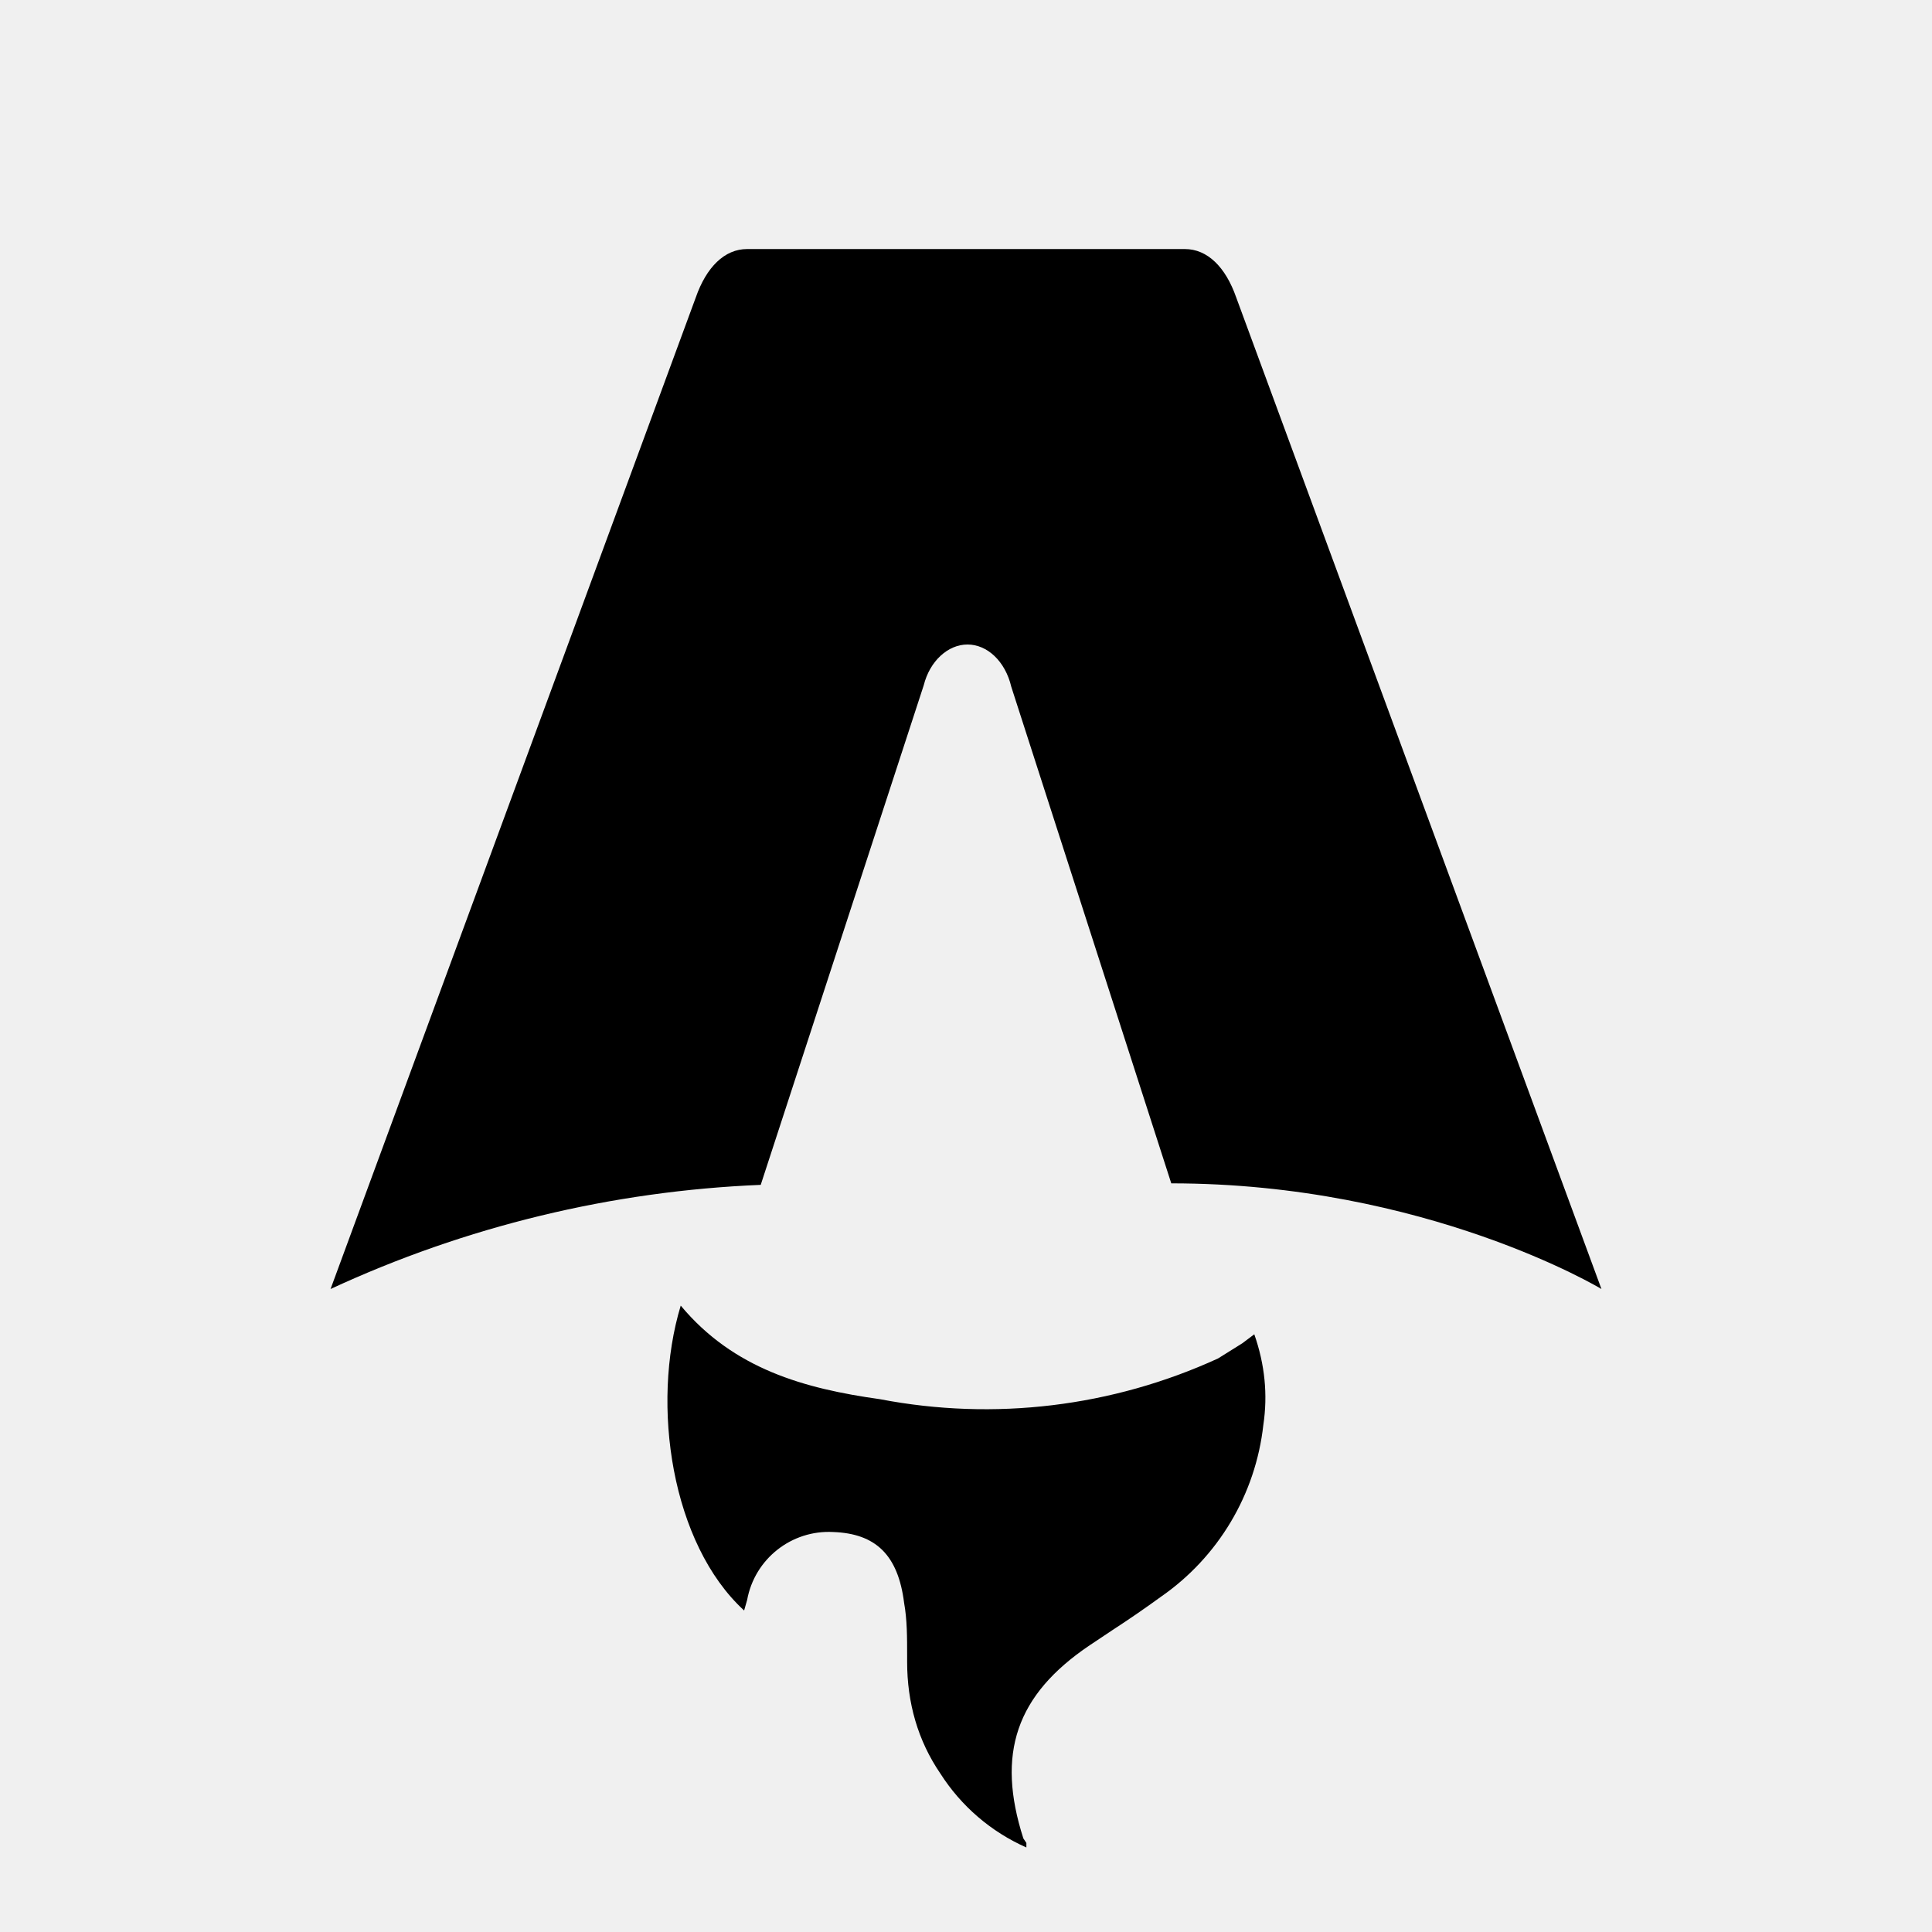
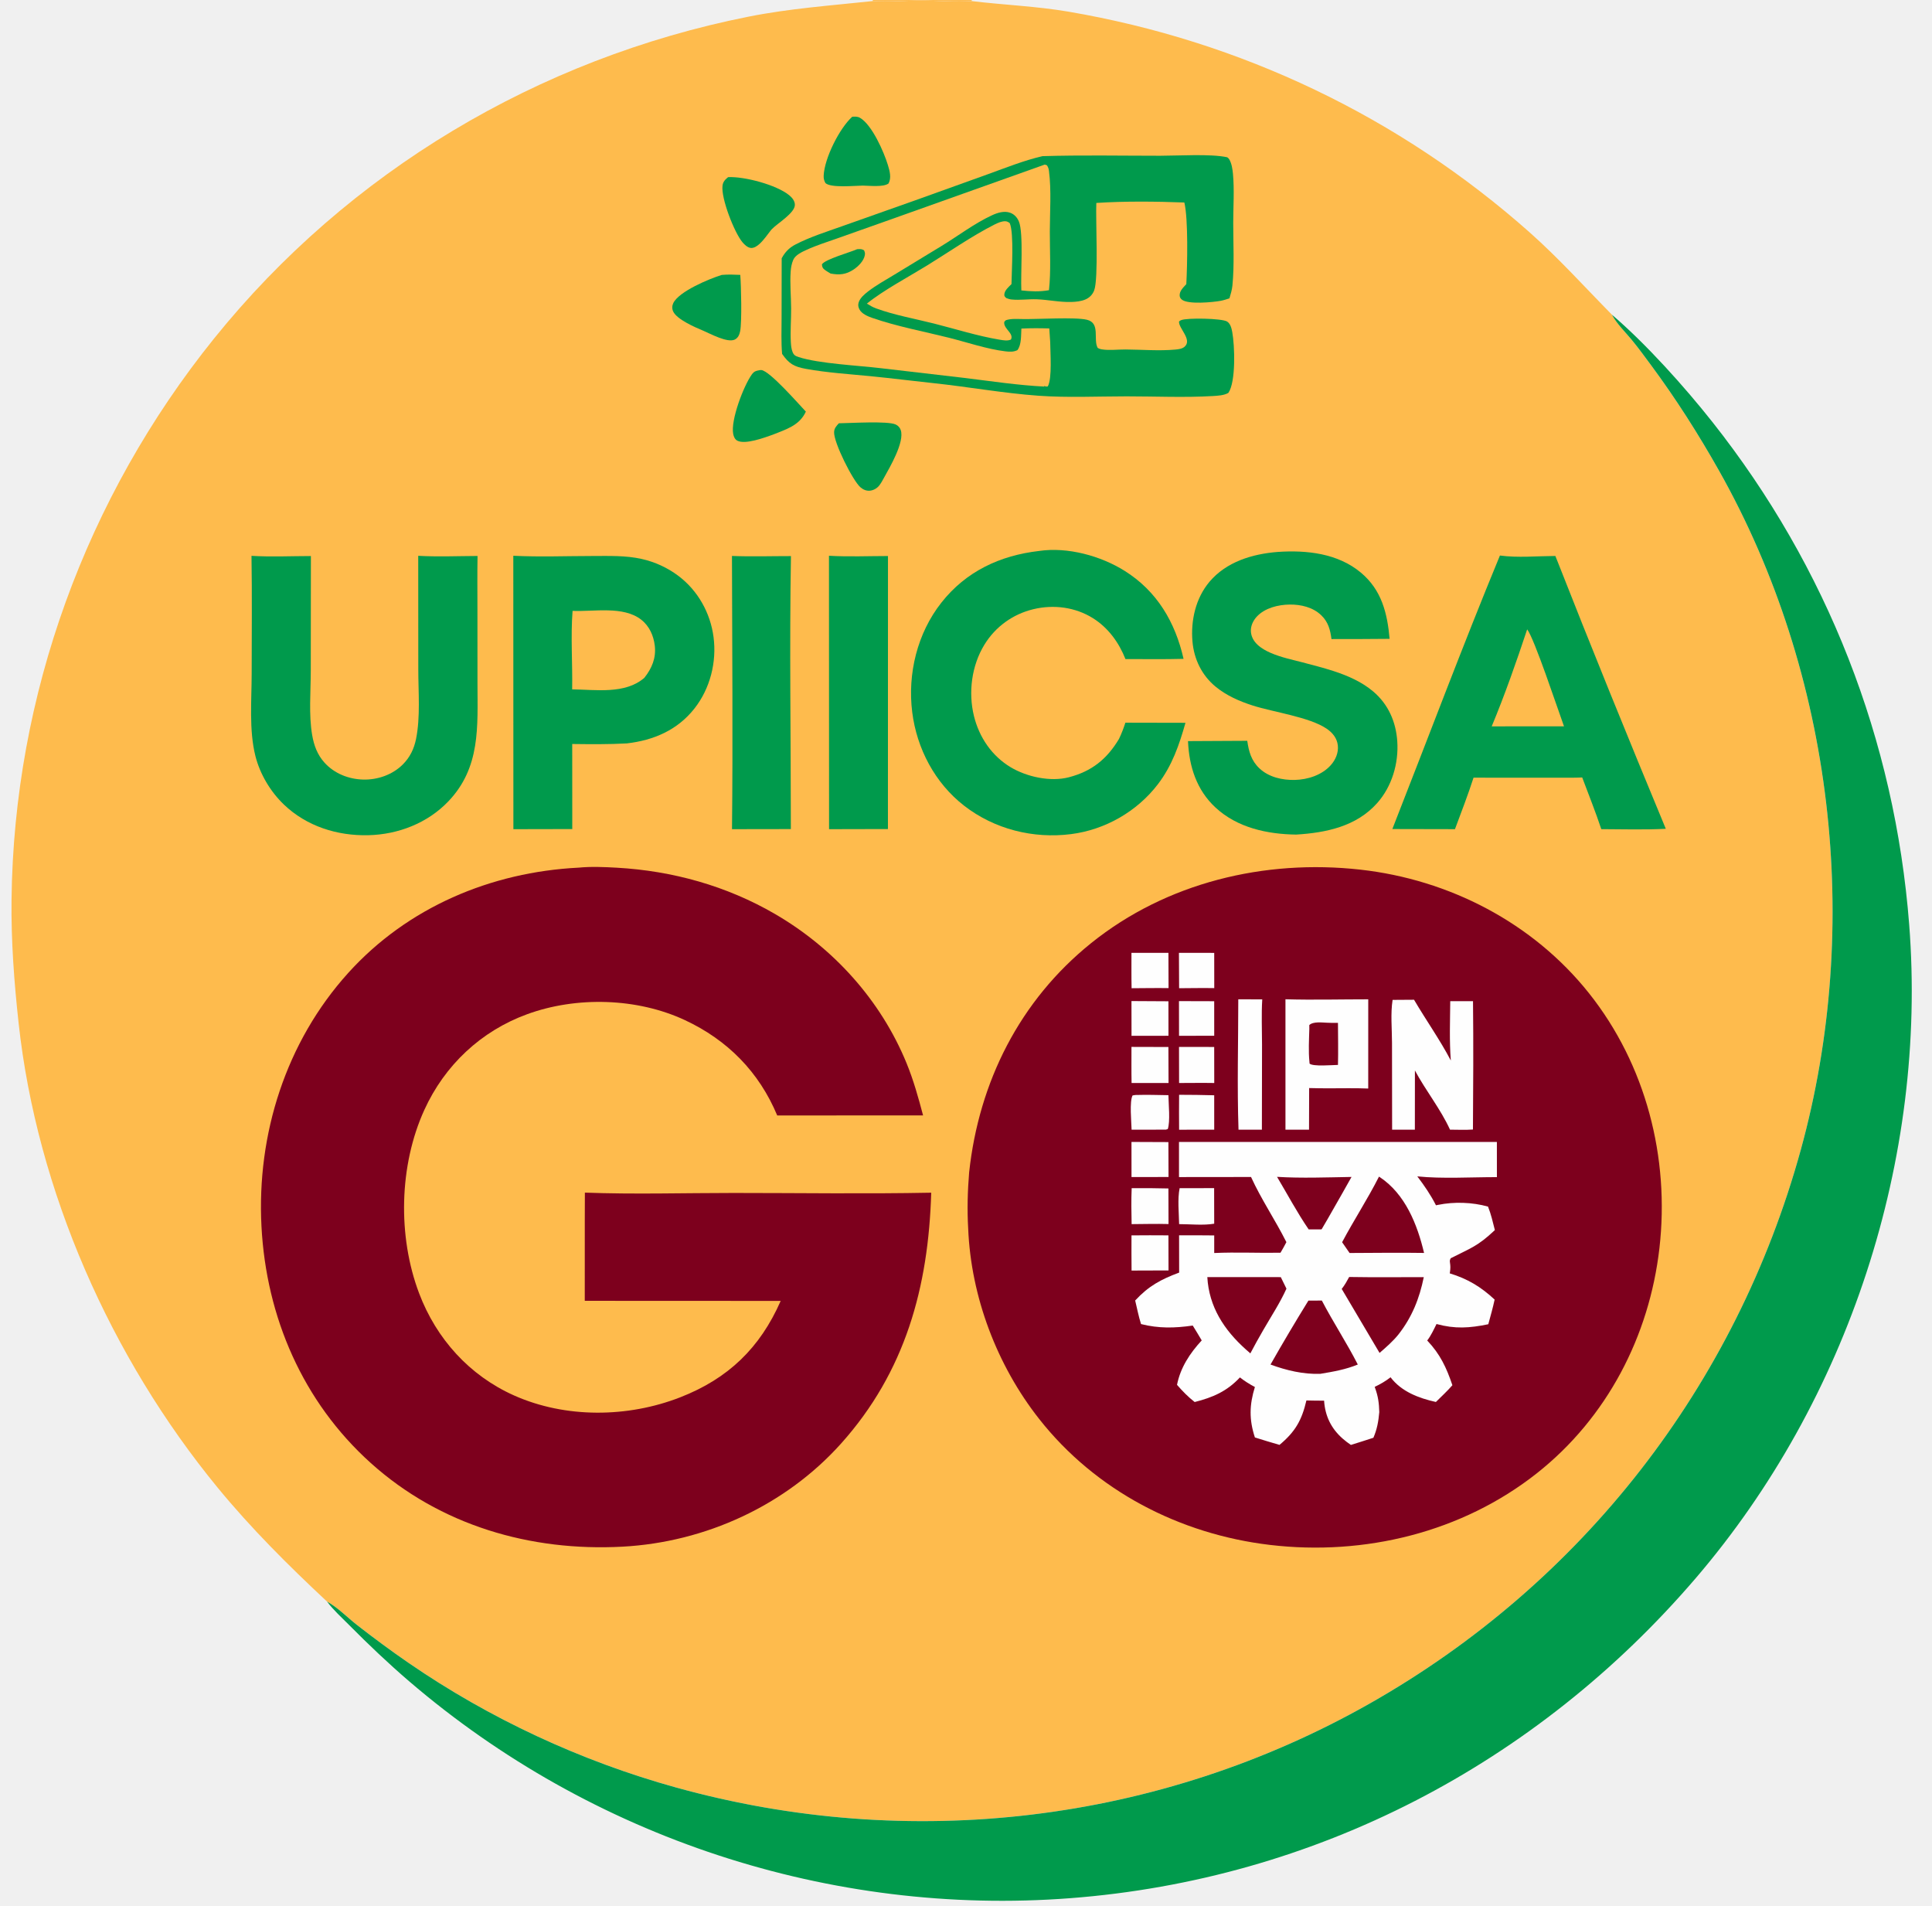
- <svg xmlns="http://www.w3.org/2000/svg" fill="none" viewBox="0 0 128 128">
-   <path d="M50.4 78.5a75.1 75.1 0 0 0-28.5 6.9l24.2-65.7c.7-2 1.9-3.2 3.4-3.2h29c1.5 0 2.7 1.2 3.4 3.2l24.2 65.7s-11.6-7-28.5-7L67 45.5c-.4-1.7-1.6-2.8-2.9-2.8-1.3 0-2.5 1.1-2.9 2.7L50.4 78.5Zm-1.1 28.2Zm-4.2-20.2c-2 6.6-.6 15.8 4.2 20.2a17.5 17.5 0 0 1 .2-.7 5.5 5.5 0 0 1 5.7-4.5c2.8.1 4.3 1.5 4.7 4.7.2 1.1.2 2.3.2 3.5v.4c0 2.7.7 5.2 2.2 7.4a13 13 0 0 0 5.7 4.9v-.3l-.2-.3c-1.8-5.6-.5-9.5 4.4-12.8l1.5-1a73 73 0 0 0 3.2-2.2 16 16 0 0 0 6.8-11.4c.3-2 .1-4-.6-6l-.8.6-1.6 1a37 37 0 0 1-22.4 2.7c-5-.7-9.7-2-13.2-6.2Z" />
-   <style>
-         path { fill: #000; }
-         @media (prefers-color-scheme: dark) {
-             path { fill: #FFF; }
-         }
-     </style>
+ <svg xmlns="http://www.w3.org/2000/svg" width="508" height="501">
+   <path fill="#FEBB4D" d="M0 0L229.489 0L255.492 0L507.562 0C508.41 1.495 507.999 4.398 507.999 6.13L508.002 397.938L508.001 476.364C508.001 479.28 508.389 498.826 507.845 500.446C507.776 500.649 507.669 500.813 507.562 501L0 501L0 0ZM0 0L0 501L507.562 501C507.669 500.813 507.776 500.649 507.845 500.446C508.389 498.826 508.001 479.28 508.001 476.364L508.002 397.938L507.999 6.13C507.999 4.398 508.41 1.495 507.562 0L255.492 0L255.503 0.284C263.953 1.308 272.505 1.629 280.908 3.061C326.132 10.771 367.977 30.688 402.307 61.185C409.881 67.914 416.737 75.524 423.84 82.737C423.873 82.799 423.904 82.861 423.938 82.922C425.216 85.232 427.339 87.284 429.02 89.318C430.819 91.497 432.495 93.798 434.174 96.07C440.723 104.932 446.6 114.158 452.009 123.759C482.131 177.225 489.764 243.224 473.489 302.319C456.432 364.251 416.025 416.214 360.095 447.894C304.617 479.319 239.103 486.959 177.738 469.931C152.753 462.998 128.723 451.842 107.357 437.128C102.737 433.947 98.234 430.619 93.813 427.168C91.377 425.266 88.692 422.508 86 421.066C75.857 411.596 66.008 401.806 57.198 391.067C29.138 356.863 9.722 313.134 4.896 268.995C3.713 258.173 2.91 247.437 3.033 236.539C3.638 182.817 22.617 130.797 56.275 89.009C91.645 45.094 141.577 15.374 196.817 4.381C207.68 2.219 218.508 1.458 229.491 0.279L229.489 0L0 0ZM229.489 0L229.491 0.279C233.699 0.564 238.019 0.135 242.243 0.141C246.631 0.146 251.135 0.588 255.503 0.284L255.492 0L229.489 0Z" />
+   <path fill="#FEBB4D" fill-opacity="0.973" d="M229.489 0L255.492 0L255.503 0.284C251.135 0.588 246.631 0.146 242.243 0.141C238.019 0.135 233.699 0.564 229.491 0.279L229.489 0Z" />
+   <path fill="#009A4C" d="M189.778 72.28C191.412 72.127 193.009 72.195 194.646 72.267C194.873 74.927 195.106 84.669 194.611 87.097C194.429 87.988 194.065 88.859 193.188 89.279C191.273 90.197 186.824 87.765 184.923 86.949C182.799 86.067 177.952 83.98 176.995 81.866C176.678 81.164 176.7 80.375 177.036 79.683C178.537 76.588 186.579 73.264 189.778 72.28Z" />
+   <path fill="#009A4C" d="M220.572 111.282C223.554 111.249 233.373 110.623 235.501 111.596C236.147 111.891 236.626 112.403 236.849 113.084C237.877 116.226 233.991 122.786 232.522 125.451C232.122 126.163 231.73 126.931 231.233 127.581C230.646 128.349 229.75 128.884 228.787 128.996C227.829 129.108 226.965 128.731 226.248 128.114C224.249 126.396 219.203 116.357 219.317 113.601C219.359 112.582 219.919 111.989 220.572 111.282Z" />
+   <path fill="#009A4C" d="M224.091 30.688C224.794 30.653 225.472 30.603 226.104 30.963C229.283 32.775 232.43 39.979 233.463 43.393C233.934 44.95 234.443 46.727 233.631 48.237C232.284 49.26 228.573 48.814 226.875 48.794C224.758 48.815 218.423 49.47 217.033 48.119C216.664 47.428 216.54 46.912 216.579 46.123C216.803 41.562 220.716 33.742 224.091 30.688Z" />
+   <path fill="#009A4C" d="M191.448 46.571C195.703 46.357 204.168 48.582 207.526 51.337C208.297 51.969 209.041 52.862 209 53.922C208.92 56.049 204.449 58.694 202.993 60.207L202.75 60.462C201.813 61.665 200.862 63.061 199.744 64.093C199.137 64.654 198.235 65.303 197.359 65.177C196.53 65.059 195.767 64.331 195.246 63.717C193.105 61.197 189.565 52.16 189.976 48.825C190.108 47.759 190.668 47.218 191.448 46.571Z" />
+   <path fill="#009A4C" d="M199.937 97.285C200.026 97.286 200.115 97.278 200.203 97.288C202.442 97.547 209.92 106.139 211.89 108.21C210.205 111.906 206.665 112.873 203.179 114.287C201.07 115.036 195.971 116.951 193.86 115.85C193.219 115.516 192.916 114.756 192.786 114.082C192.089 110.453 195.509 101.495 197.672 98.459C198.341 97.521 198.87 97.489 199.937 97.285Z" />
+   <path fill="#009A4C" d="M192.464 146.158C197.597 146.371 202.832 146.193 207.974 146.199C207.563 170.094 207.952 194.064 207.95 217.968L192.472 217.992C192.733 194.06 192.507 170.093 192.464 146.158Z" />
+   <path fill="#009A4C" d="M217.968 146.111C223.099 146.409 228.34 146.187 233.484 146.18L233.472 217.959L217.992 217.994L217.968 146.111Z" />
+   <path fill="#009A4C" d="M109.968 146.124C115.123 146.417 120.398 146.187 125.565 146.165C125.477 150.979 125.544 155.809 125.538 160.625L125.549 179.639C125.566 191.025 126.4 201.749 117.905 210.661C112.432 216.404 104.686 219.395 96.83 219.579C88.676 219.77 80.604 217.23 74.641 211.513C71.101 208.119 68.344 203.497 67.15 198.732C65.448 191.941 66.171 184.07 66.175 177.081C66.18 166.768 66.291 156.443 66.129 146.131C71.266 146.448 76.592 146.191 81.748 146.186L81.717 176.352C81.71 181.832 81.157 187.899 82.085 193.272C82.556 196.001 83.457 198.44 85.339 200.518C87.935 203.384 91.69 204.853 95.51 204.949C99.308 205.045 103.207 203.681 105.917 200.977C107.788 199.109 108.864 196.874 109.389 194.305C110.568 188.537 109.985 181.884 109.985 175.987L109.968 146.124Z" />
+   <path fill="#009A4C" d="M335.962 145.105C343.584 144.583 351.775 145.469 357.847 150.555C363.268 155.095 364.793 161.183 365.38 167.951C360.288 168.024 355.189 167.996 350.097 168.013C349.789 165.586 349.244 163.519 347.407 161.749C345.23 159.65 342.073 158.906 339.122 158.939C336.089 158.973 332.601 159.821 330.471 162.102C329.467 163.178 328.777 164.66 328.919 166.157C329.418 171.45 338.063 172.969 342.168 174.056C344.981 174.801 347.816 175.505 350.585 176.404C354.342 177.624 358.073 179.242 361.108 181.823C365.043 185.17 367.049 189.76 367.399 194.867C367.796 200.662 365.998 206.771 362.107 211.14C356.631 217.287 348.67 218.931 340.813 219.414C333.226 219.315 325.378 217.631 319.646 212.341C314.62 207.703 312.662 201.514 312.373 194.841L327.955 194.76C328.355 197.558 329.002 199.969 331.144 201.994C333.603 204.319 337.166 205.126 340.471 205.045C343.892 204.96 347.582 203.769 349.911 201.169C351.178 199.756 351.97 197.91 351.769 195.991C351.568 194.079 350.384 192.624 348.832 191.575C344.27 188.49 334.94 187.256 329.403 185.488C325.927 184.379 322.441 182.852 319.608 180.51C316.005 177.532 313.948 173.297 313.547 168.66C313.069 163.124 314.383 157.266 318.014 152.957C322.454 147.69 329.32 145.622 335.962 145.105Z" />
+   <path fill="#009A4C" d="M273.239 144.845C280.678 143.745 289.398 146.123 295.696 150.068C304.227 155.411 309.015 163.562 311.205 173.212C306.125 173.357 301.01 173.26 295.926 173.27C294.216 168.933 291.391 165.04 287.408 162.54C282.74 159.609 277.066 158.88 271.739 160.154C266.341 161.445 261.753 164.742 258.846 169.481C255.483 174.963 254.567 182.004 256.087 188.224C257.454 193.815 260.774 198.73 265.746 201.708C269.978 204.243 276.173 205.605 281.023 204.35C287.073 202.784 291.04 199.582 294.216 194.287C294.896 192.877 295.425 191.483 295.911 189.995L311.71 190.028C310.042 195.887 308.206 201.268 304.461 206.17C298.976 213.347 290.592 218.148 281.634 219.29C271.656 220.561 261.464 218.002 253.495 211.813C245.824 205.855 241.056 196.8 239.858 187.219C238.596 177.132 241.181 166.5 247.504 158.463C254.001 150.203 262.956 146.028 273.239 144.845Z" />
+   <path fill="#009A4C" d="M394.39 146.049C399.034 146.681 404.268 146.187 408.969 146.165C418.393 170.153 428.121 194.093 438.006 217.894C432.391 218.176 426.667 218.006 421.043 217.985C419.531 213.415 417.714 208.904 416.024 204.395C413.9 204.499 411.752 204.452 409.625 204.466L387.452 204.451C385.985 209.002 384.234 213.51 382.567 217.99L366.104 217.955C375.516 194.002 384.567 169.831 394.39 146.049Z" />
+   <path fill="#FEBB4D" d="M401.553 165.459C403.432 167.843 409.559 186.346 411.239 190.957L402.562 190.958L392.23 190.962C395.672 182.694 398.735 173.962 401.553 165.459Z" />
+   <path fill="#009A4C" d="M134.968 146.109C141.853 146.457 148.853 146.178 155.751 146.173C160.063 146.17 164.489 145.999 168.722 146.949C172.187 147.726 175.505 149.243 178.345 151.377C183.492 155.242 186.796 161.13 187.623 167.5C188.477 174.08 186.728 181.008 182.619 186.243C178.14 191.95 171.868 194.628 164.811 195.443C160.045 195.711 155.232 195.654 150.46 195.6L150.473 217.962L134.991 217.994L134.968 146.109Z" />
+   <path fill="#FEBB4D" d="M150.55 160.602C156.175 160.848 163.889 159.23 168.604 162.918C170.746 164.593 171.857 167.11 172.169 169.768C172.549 173.004 171.389 175.732 169.413 178.211C164.357 182.577 156.693 181.303 150.444 181.236C150.563 174.407 150.032 167.402 150.55 160.602Z" />
+   <path fill="#009A4C" d="M274.108 41.054C284.4 40.741 294.754 40.951 305.052 40.949C309.825 40.948 318.333 40.392 322.697 41.349C322.946 41.53 323.122 41.706 323.273 41.978C323.874 43.068 324.086 44.505 324.199 45.736C324.583 49.909 324.268 54.385 324.266 58.586C324.262 63.992 324.583 69.657 324.057 75.033C323.943 76.201 323.608 77.316 323.271 78.436C322.523 78.677 321.758 78.935 320.984 79.082C319.009 79.455 312.303 80.123 310.715 78.737C310.411 78.471 310.215 78.159 310.185 77.759C310.09 76.492 311.152 75.572 311.929 74.698C312.192 69.838 312.464 57.568 311.413 53.237C303.989 52.957 295.673 52.861 288.268 53.355C288.062 57.825 288.878 73.236 287.704 76.341C287.291 77.431 286.488 78.265 285.415 78.725C284.249 79.225 282.937 79.354 281.679 79.39C278.596 79.478 275.619 78.789 272.562 78.682C270.387 78.606 268.17 78.955 266.005 78.741C265.483 78.69 265.047 78.542 264.564 78.35C264.298 78.05 264.065 77.942 264.071 77.512C264.085 76.365 265.207 75.448 265.961 74.69C265.994 71.338 266.669 61.3 265.492 58.642C265.124 58.392 264.841 58.192 264.376 58.17C263.396 58.125 262.356 58.598 261.504 59.027C255.668 61.973 249.423 66.312 243.75 69.805C238.876 72.807 232.239 76.332 227.938 79.823C228.715 80.313 229.502 80.765 230.368 81.083C235.19 82.849 240.631 83.809 245.625 85.071C251.289 86.502 257.13 88.362 262.885 89.312C263.831 89.468 264.916 89.677 265.813 89.27C266.63 87.665 264.068 86.569 264.037 84.891C264.03 84.502 264.233 84.437 264.485 84.184C265.877 83.712 267.48 83.874 268.938 83.878C272.871 83.95 282.658 83.314 285.785 84.061C289.427 84.932 287.372 89.24 288.633 91.474C288.965 91.657 289.275 91.779 289.651 91.841C291.675 92.171 293.902 91.864 295.964 91.879C300.213 91.91 304.798 92.294 309.017 91.905C309.832 91.829 310.787 91.727 311.437 91.186C313.636 89.355 309.828 86.269 310.02 84.522C310.25 84.326 310.24 84.312 310.565 84.169C312.055 83.511 321.287 83.679 322.652 84.533C323.537 85.087 323.829 86.326 324.008 87.298C324.67 90.89 324.992 100.382 322.992 103.286C321.898 103.957 320.17 104.045 318.891 104.121C311.417 104.561 303.724 104.198 296.221 104.201C288.571 104.203 280.687 104.586 273.07 104.039C263.791 103.373 254.594 101.697 245.353 100.719C239.888 100.14 234.426 99.443 228.959 98.906C223.344 98.354 217.472 97.986 211.929 96.98C208.82 96.416 207.458 95.659 205.645 93.039C205.377 89.935 205.505 86.766 205.509 83.65L205.536 67.903C205.662 67.679 205.787 67.453 205.925 67.236C206.762 65.921 207.792 64.985 209.174 64.27C213.017 62.28 217.298 60.947 221.364 59.493L240.698 52.651L259.882 45.757C264.566 44.064 269.25 42.18 274.108 41.054Z" />
+   <path fill="#FEBB4D" d="M274.661 43.282C274.868 43.278 275.088 43.392 275.284 43.46C275.6 43.947 275.736 44.328 275.811 44.908C276.474 50.041 276.053 55.649 276.041 60.847C276.03 65.912 276.363 71.268 275.817 76.294C273.292 76.734 271.101 76.627 268.555 76.353C268.334 72.266 269.16 61.26 267.912 58.24C267.479 57.195 266.709 56.329 265.629 55.937C264.055 55.367 262.306 55.92 260.856 56.587C256.265 58.7 251.955 61.993 247.631 64.631L235.288 72.135C232.937 73.573 230.426 74.94 228.247 76.623C227.294 77.359 226.1 78.374 225.756 79.573C225.57 80.225 225.681 80.776 225.995 81.364C226.605 82.506 228.166 83.164 229.316 83.565C235.754 85.808 242.813 87.116 249.445 88.776C254.182 89.961 259.567 91.801 264.358 92.367C265.484 92.5 266.488 92.558 267.522 92.051C268.618 90.609 268.453 88.149 268.565 86.385C271.025 86.263 273.443 86.278 275.902 86.347L276.141 89.955C276.158 92.654 276.691 99.435 275.511 101.587C274.941 101.662 274.98 101.623 274.494 101.41L274.664 101.635C267.733 101.293 260.661 100.223 253.772 99.378L231.698 96.81C225.688 96.083 215.364 95.615 210.022 93.882C209.188 93.612 208.759 93.412 208.408 92.567C208.074 91.764 207.988 90.764 207.941 89.903C207.783 86.992 208.041 84.025 208.023 81.105C208.004 77.882 207.669 74.52 207.904 71.314C207.979 70.293 208.173 69.251 208.583 68.306C209.139 67.025 210.884 66.232 212.093 65.678C214.74 64.466 217.596 63.584 220.337 62.608L234.3 57.662L274.661 43.282Z" />
+   <path fill="#009A4C" d="M225.385 65.511C226.174 65.488 226.491 65.399 227.188 65.796C227.402 66.328 227.502 66.525 227.393 67.109C227.115 68.601 225.695 70.022 224.484 70.834C222.472 72.185 220.725 72.351 218.396 71.913C217.85 71.58 217.242 71.248 216.744 70.847C216.241 70.443 216.172 70.1 216.123 69.493C216.978 68.151 223.522 66.346 225.385 65.511Z" />
+   <path fill="#7D001D" d="M152.134 228.106C155.426 227.785 158.928 227.938 162.228 228.124C176.863 228.953 191.074 232.907 203.78 240.291C219.176 249.239 231.584 262.97 238.361 279.488C240.2 283.971 241.477 288.564 242.713 293.241L204.364 293.259C199.591 281.833 191.318 273.44 180.116 268.204C167.533 262.322 151.603 261.895 138.604 266.64C126.461 271.072 116.934 280.044 111.579 291.79C104.923 306.393 104.527 325.036 110.207 340.023C114.733 351.966 123.412 361.611 135.117 366.847C148.69 372.92 165.07 372.727 178.826 367.369C191.486 362.438 199.848 354.359 205.275 342.012L153.76 341.989L153.764 321.125L153.788 313.543C166.76 314.025 179.892 313.631 192.882 313.632C210.191 313.632 227.549 313.897 244.853 313.562C244.127 338.389 238.057 360.646 221.151 379.511C206.559 395.794 185.463 405.45 163.699 406.621C139.478 407.924 115.718 401.026 97.49 384.63C79.632 368.567 70.004 346.272 68.753 322.441C67.48 298.183 75.177 273.933 91.542 255.807C107.144 238.528 129.088 229.268 152.134 228.106Z" />
+   <path fill="#7D001D" d="M254.829 308.192C257.401 284.433 268.126 263.059 286.881 247.966C306.719 232.003 332.56 225.837 357.649 228.626C381.05 231.227 403.054 242.588 417.791 261.096C432.765 279.903 439.058 304.341 436.33 328.138C433.675 351.293 422.539 372.731 404.166 387.272C384.446 402.879 358.748 409.102 333.92 406.16C310.191 403.347 288.083 391.925 273.214 373.018C262.124 358.916 255.307 340.935 254.574 322.974C254.285 318.024 254.423 313.13 254.829 308.192Z" />
+   <path fill="#FEFEFE" d="M310 263.196L319.261 263.222L319.266 272.306L310.016 272.31L310 263.196Z" />
+   <path fill="#FEFEFE" d="M310.034 287.823C313.112 287.82 316.185 287.87 319.262 287.95L319.266 296.993L310.035 297.007C309.996 293.945 310.015 290.885 310.034 287.823Z" />
+   <path fill="#FEFEFE" d="M309.991 250.507L319.265 250.512L319.277 259.779C316.201 259.723 313.113 259.791 310.036 259.803L309.991 250.507Z" />
+   <path fill="#FEFEFE" d="M310.171 312.376L319.243 312.361L319.262 321.712C316.47 322.206 312.911 321.826 310.039 321.825C309.989 318.864 309.59 315.258 310.171 312.376Z" />
+   <path fill="#FEFEFE" d="M310.01 275.235L319.26 275.25L319.274 284.723C316.196 284.667 313.107 284.723 310.029 284.724L310.01 275.235Z" />
+   <path fill="#FEFEFE" d="M297.508 263.182L307.227 263.237L307.239 272.307L297.523 272.322L297.508 263.182Z" />
+   <path fill="#FEFEFE" d="M298.541 287.876C301.439 287.796 304.33 287.864 307.227 287.924C307.254 290.161 307.739 294.904 307.055 296.83L306.551 296.987L297.542 296.998C297.498 295.013 296.949 289.577 297.799 287.992L298.541 287.876Z" />
+   <path fill="#FEFEFE" d="M297.51 300.219L307.22 300.258L307.254 309.435L297.519 309.452L297.51 300.219Z" />
+   <path fill="#FEFEFE" d="M297.514 324.786C300.75 324.73 303.993 324.775 307.229 324.78L307.251 334L297.533 334.032C297.486 330.952 297.516 327.866 297.514 324.786Z" />
+   <path fill="#FEFEFE" d="M297.505 250.503L307.228 250.508L307.261 259.778C304.024 259.731 300.78 259.792 297.542 259.807C297.469 256.71 297.513 253.602 297.505 250.503Z" />
+   <path fill="#FEFEFE" d="M297.563 312.368C300.786 312.346 304.001 312.366 307.223 312.449L307.252 321.803C304.027 321.714 300.776 321.812 297.548 321.827C297.483 318.68 297.428 315.513 297.563 312.368Z" />
+   <path fill="#FEFEFE" d="M297.508 275.233L307.222 275.258L307.259 284.727L297.538 284.719C297.472 281.56 297.514 278.392 297.508 275.233Z" />
+   <path fill="#FEFEFE" d="M325.594 262.725L331.897 262.736C331.65 266.658 331.836 270.693 331.838 274.627L331.801 296.999L325.654 296.993C325.268 285.615 325.591 274.115 325.594 262.725Z" />
+   <path fill="#FEFEFE" d="M337.998 262.712C345.232 262.919 352.527 262.725 359.768 262.726L359.76 286.179C356.232 286.026 352.659 286.131 349.125 286.123C347.493 286.132 345.859 286.085 344.227 286.054L344.196 296.997L337.999 296.999L337.998 262.712Z" />
+   <path fill="#7D001D" d="M344.275 270.491L344.268 269.489C345.321 268.498 347.624 268.838 349.018 268.88C349.948 268.907 350.873 268.951 351.803 268.916C351.823 272.598 351.9 276.29 351.805 279.97C350.4 279.984 345.203 280.45 344.338 279.621L344.311 279.241C344.012 276.4 344.2 273.349 344.275 270.491Z" />
+   <path fill="#FEFEFE" d="M366.168 262.873L371.807 262.836C374.955 268.204 378.583 273.292 381.479 278.813C381.074 273.669 381.286 268.374 381.329 263.214L387.313 263.215C387.436 274.454 387.376 285.712 387.296 296.952C385.317 297.106 383.255 296.99 381.266 296.991C378.794 291.568 374.862 286.705 372.039 281.431L372.024 296.996L366.042 296.999L366.013 274.13C366.009 270.525 365.605 266.406 366.168 262.873Z" />
+   <path fill="#FEFEFE" d="M310.004 300.222L393.589 300.221L393.596 309.473C386.968 309.462 379.153 309.942 372.667 309.272C374.492 311.668 376.215 314.179 377.573 316.87C377.764 316.832 377.955 316.798 378.146 316.759C382.355 315.901 387.12 316.058 391.26 317.219C392.059 319.206 392.529 321.322 393.063 323.392C388.509 327.686 386.732 328.103 381.452 330.797C381.262 331.17 381.175 331.411 381.242 331.835C381.395 332.8 381.405 333.453 381.252 334.431C381.234 334.543 381.215 334.655 381.196 334.767C385.894 336.207 389.408 338.313 392.998 341.665C392.534 343.845 391.914 345.994 391.332 348.145C386.377 349.161 382.624 349.417 377.718 348.089C376.975 349.574 376.288 351.099 375.271 352.422C378.667 356.001 380.339 359.557 381.893 364.178C380.548 365.725 379.009 367.138 377.554 368.583C373.086 367.588 368.498 365.876 365.634 362.092C364.303 363.124 362.982 363.887 361.467 364.608C361.497 364.7 361.524 364.794 361.557 364.885C362.368 367.093 362.609 368.897 362.668 371.251C362.451 373.697 362.093 375.727 361.121 377.989C359.158 378.645 357.175 379.25 355.201 379.875C354.453 379.359 353.734 378.825 353.052 378.225C350.01 375.549 348.423 372.28 348.157 368.24C346.61 368.258 345.056 368.205 343.508 368.181C342.289 373.406 340.573 376.41 336.433 379.863C334.263 379.262 332.114 378.567 329.961 377.907C328.414 373.179 328.509 369.353 329.962 364.644C328.545 363.903 327.286 363.112 326.028 362.124C322.623 365.775 318.904 367.388 314.129 368.596C312.396 367.248 310.923 365.73 309.485 364.077C310.389 359.521 312.881 355.752 315.98 352.397C315.237 351.075 314.399 349.795 313.621 348.491C308.895 349.174 304.692 349.278 300.024 348.101C299.384 346.095 298.98 343.954 298.482 341.905C302.009 338.097 305.231 336.364 310.045 334.568L310.027 324.761C313.106 324.738 316.188 324.78 319.267 324.798L319.267 329.42C325.057 329.156 330.895 329.45 336.694 329.345C337.254 328.447 337.737 327.493 338.242 326.563C335.342 320.774 331.633 315.32 328.949 309.435L310.008 309.455L310.004 300.222Z" />
+   <path fill="#7D001D" d="M335.786 309.396C342.197 309.79 348.94 309.529 355.367 309.422C353.786 312.287 352.139 315.119 350.524 317.965C349.546 319.728 348.516 321.462 347.497 323.202L344.106 323.216C341.101 318.838 338.508 313.966 335.786 309.396Z" />
+   <path fill="#7D001D" d="M344.03 341.937L347.566 341.919C350.534 347.616 354.095 353.007 357.02 358.736C353.837 360.049 350.562 360.618 347.186 361.176C342.747 361.354 338.205 360.273 334.07 358.74C337.275 353.095 340.618 347.459 344.03 341.937Z" />
+   <path fill="#7D001D" d="M317.454 335.757L336.772 335.761L338.26 338.793C336.587 342.509 334.225 346.089 332.189 349.628C331.011 351.671 329.856 353.716 328.765 355.808L327.563 354.749C321.869 349.655 317.885 343.55 317.454 335.757Z" />
+   <path fill="#7D001D" d="M354.751 335.723C361.285 335.838 367.835 335.753 374.37 335.763C373.219 341.409 371.27 346.285 367.708 350.832C366.257 352.637 364.483 354.173 362.741 355.685L352.79 338.862C353.578 337.873 354.154 336.829 354.751 335.723Z" />
+   <path fill="#7D001D" d="M362.588 309.34C362.659 309.383 362.733 309.423 362.802 309.469C369.515 313.925 372.669 321.921 374.443 329.399C371.337 329.332 368.22 329.369 365.113 329.357L354.858 329.415L352.896 326.584C355.985 320.765 359.618 315.22 362.588 309.34Z" />
+   <path fill="#009A4C" d="M423.84 82.737C432.834 90.431 442.893 101.639 450.233 110.913C480.432 149.069 498.237 194.572 502.003 243.089C506.781 304.648 486.031 368.05 445.863 414.919C403.974 463.798 345.775 494.125 281.409 499.038C218.402 503.848 155.549 483.146 107.629 442.055C102.15 437.357 96.926 432.395 91.845 427.269C89.895 425.301 87.657 423.287 86 421.066C88.692 422.508 91.377 425.266 93.813 427.168C98.234 430.619 102.737 433.947 107.357 437.128C128.723 451.842 152.753 462.998 177.738 469.931C239.103 486.959 304.617 479.319 360.095 447.894C416.025 416.214 456.432 364.251 473.489 302.319C489.764 243.224 482.131 177.225 452.009 123.759C446.6 114.158 440.723 104.932 434.174 96.07C432.495 93.798 430.819 91.497 429.02 89.318C427.339 87.284 425.216 85.232 423.938 82.922C423.904 82.861 423.873 82.799 423.84 82.737Z" />
</svg>
